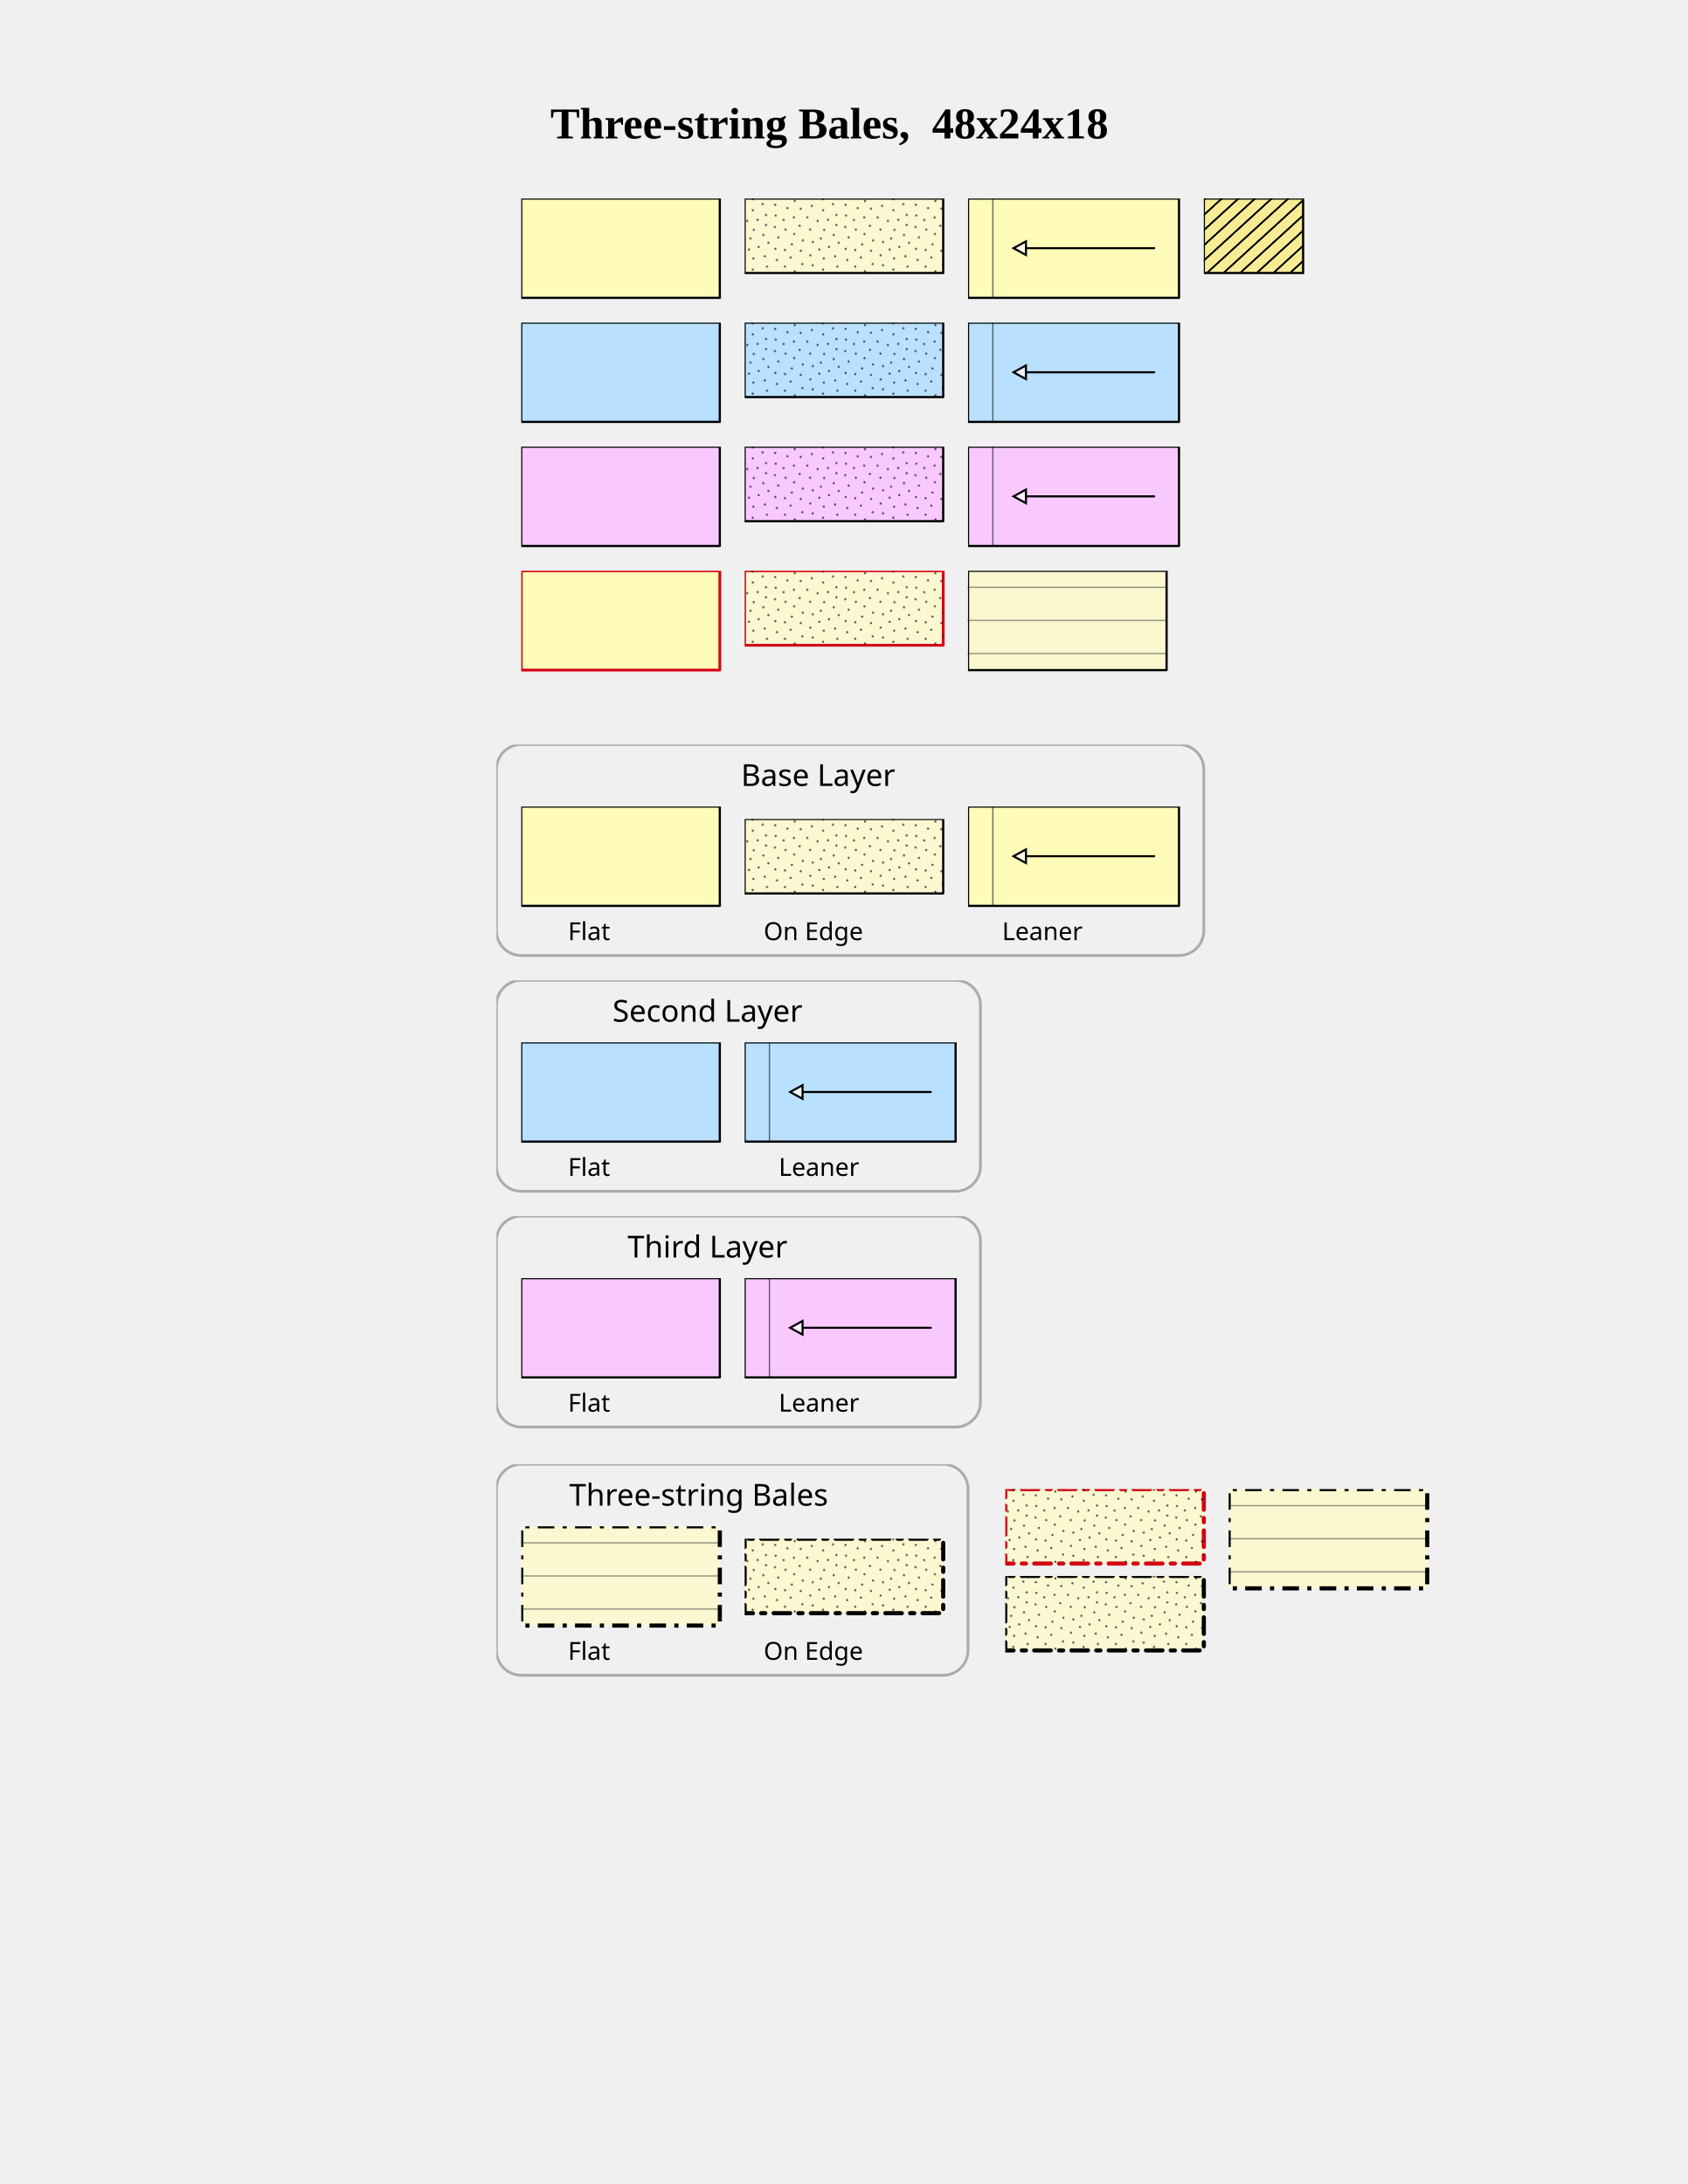
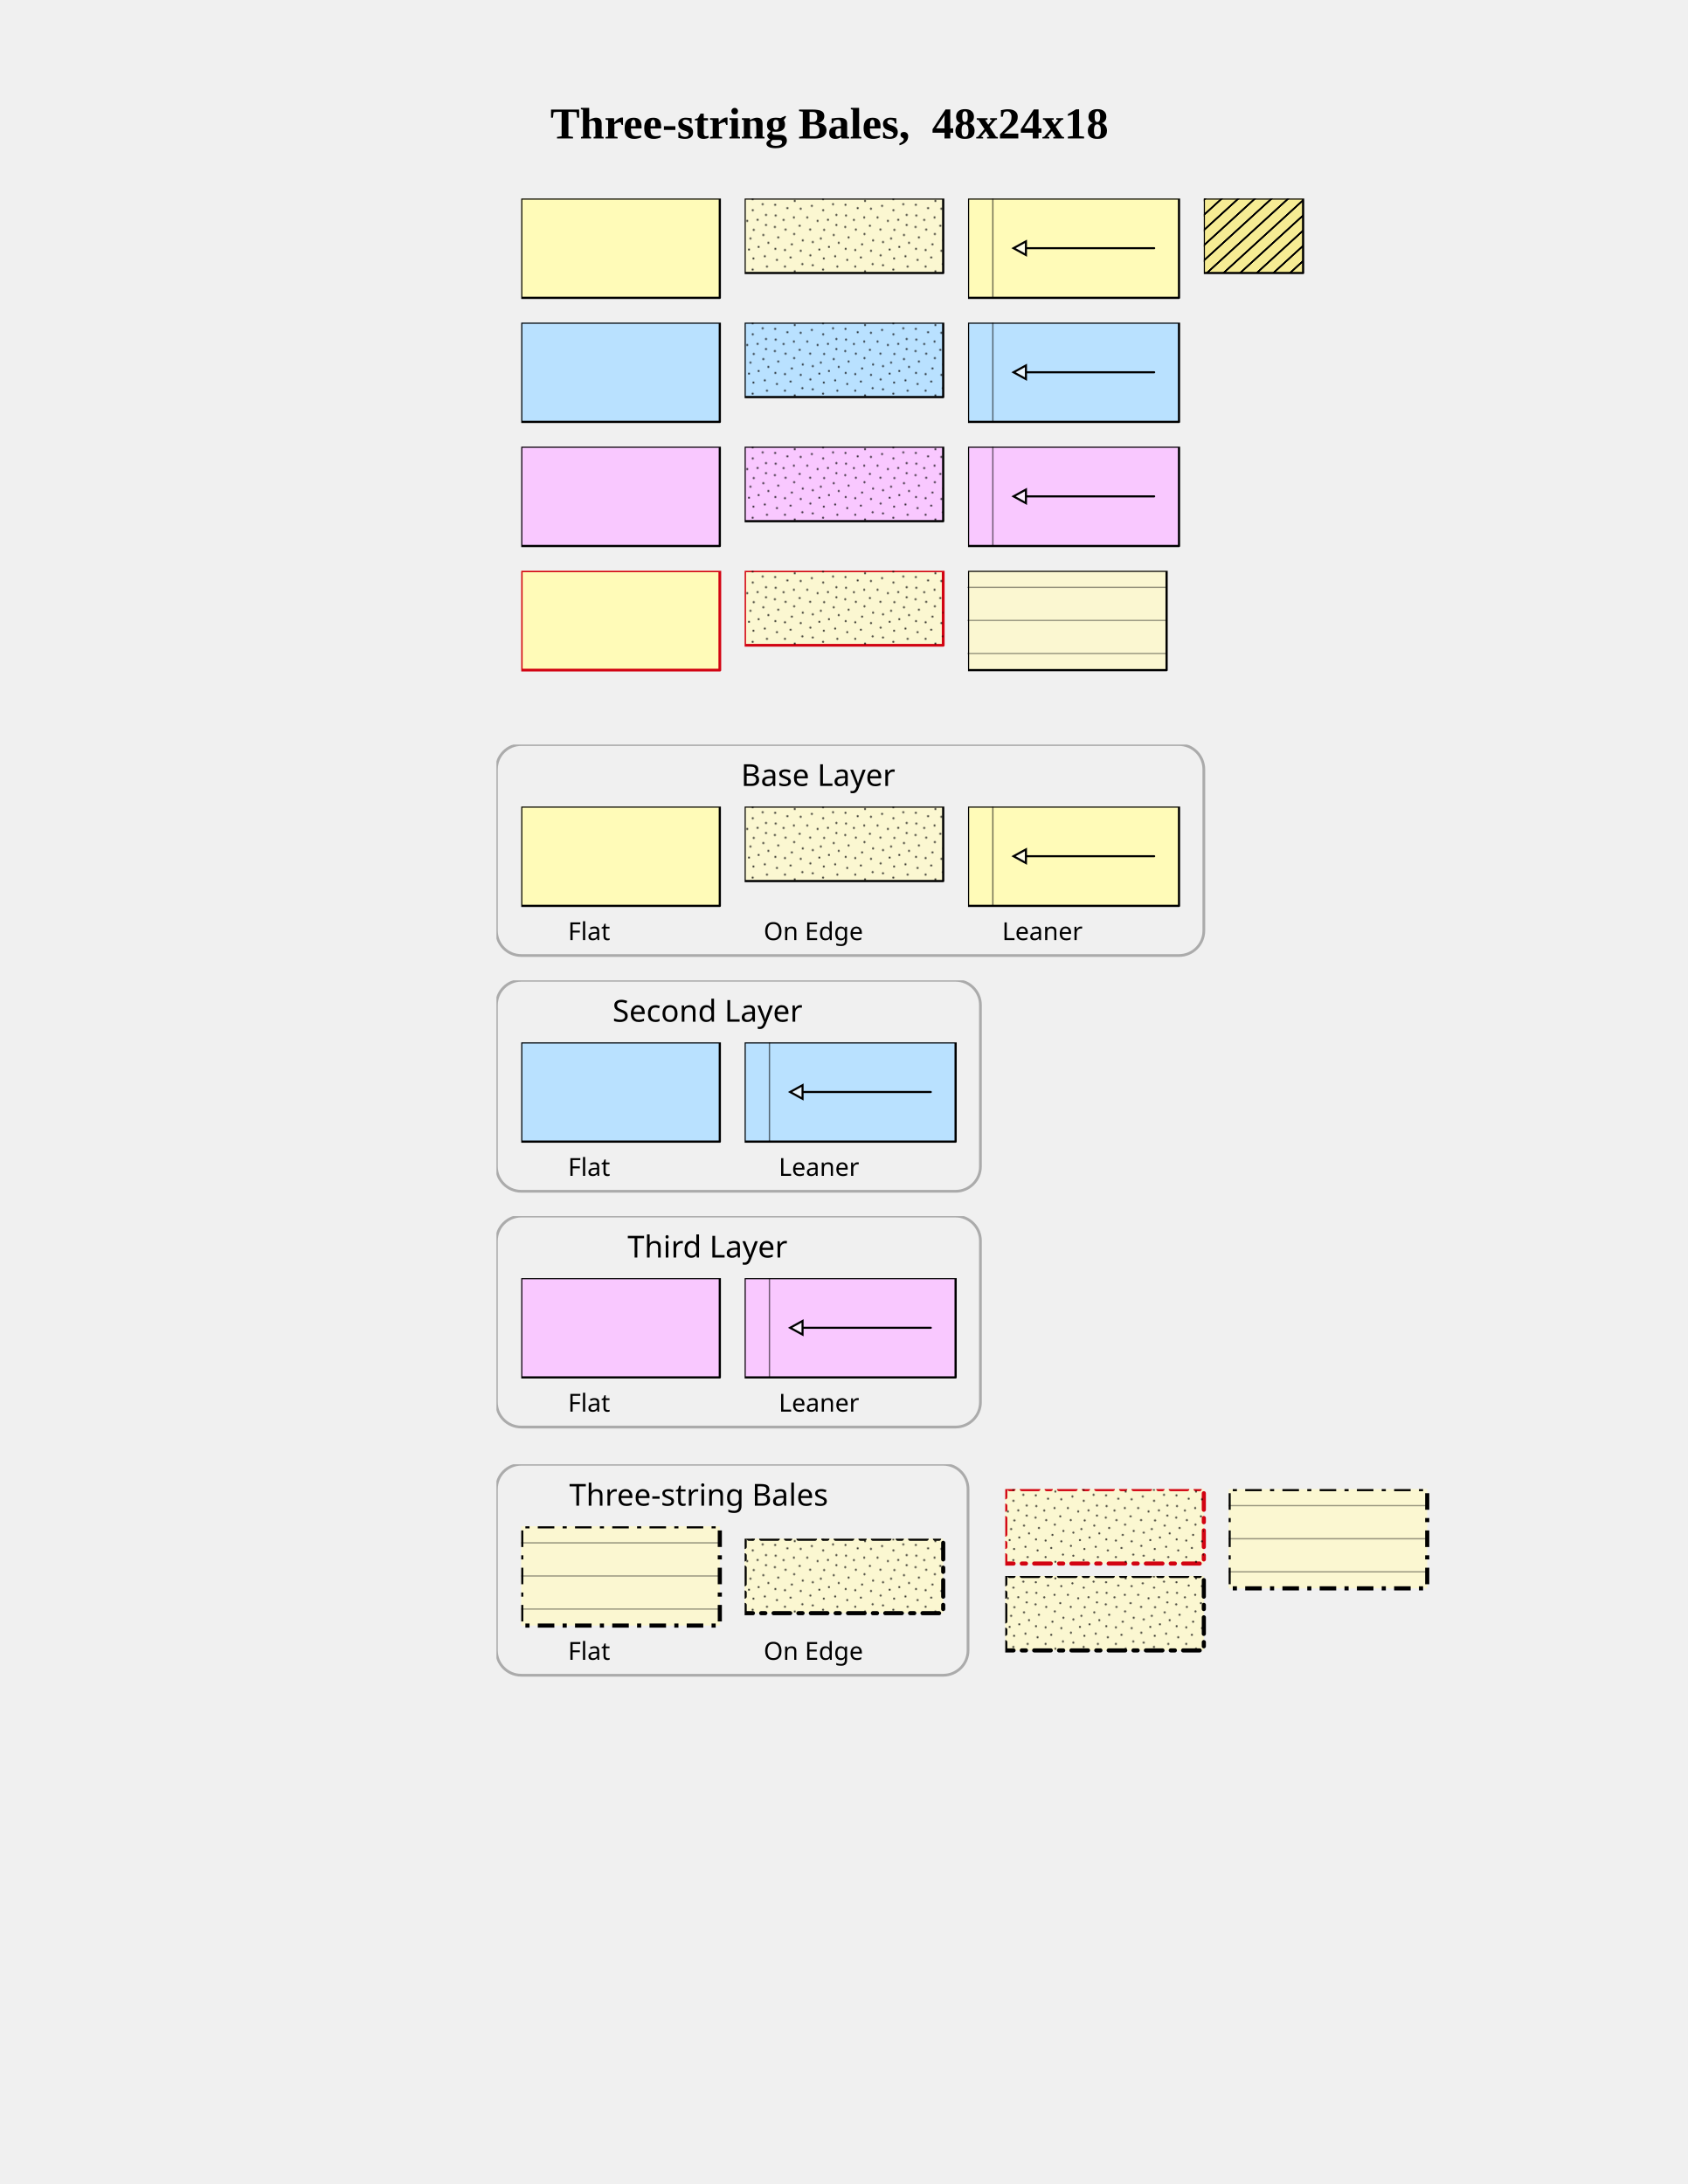
<svg xmlns="http://www.w3.org/2000/svg" xmlns:ns2="http://dairiki.org/barnhunt/inkscape-extensions" xmlns:xlink="http://www.w3.org/1999/xlink" width="8.5in" height="11in" viewBox="0 0 816 1056" version="1.1" id="svg219">
  <defs>
    <pattern xlink:href="#Strips1_5" id="bh-end-bale-stipple" patternTransform="matrix(0.6094059,0.6668921,-22.16151,20.25119,0,0)" />
    <pattern id="Strips1_5" patternTransform="translate(0,0) scale(10,10)" height="1" width="6" patternUnits="userSpaceOnUse">
      <rect height="2" width="1" y="-0.5" x="0" style="fill:black;stroke:none" />
    </pattern>
    <pattern xlink:href="#Polkadots-med" id="bh-edge-bale-stipple" patternTransform="scale(3.4)" />
    <pattern id="Polkadots-med" patternTransform="translate(0,0) scale(10,10)" height="10" width="10" patternUnits="userSpaceOnUse">
      <circle r="0.15" cy="0.810" cx="2.567" style="fill:black;stroke:none" />
      <circle r="0.15" cy="2.33" cx="3.048" style="fill:black;stroke:none" />
      <circle r="0.15" cy="2.415" cx="4.418" style="fill:black;stroke:none" />
      <circle r="0.15" cy="3.029" cx="1.844" style="fill:black;stroke:none" />
      <circle r="0.15" cy="1.363" cx="6.08" style="fill:black;stroke:none" />
      <circle r="0.15" cy="4.413" cx="5.819" style="fill:black;stroke:none" />
      <circle r="0.15" cy="4.048" cx="4.305" style="fill:black;stroke:none" />
      <circle r="0.15" cy="3.045" cx="5.541" style="fill:black;stroke:none" />
      <circle r="0.15" cy="5.527" cx="4.785" style="fill:black;stroke:none" />
      <circle r="0.15" cy="5.184" cx="2.667" style="fill:black;stroke:none" />
      <circle r="0.15" cy="1.448" cx="7.965" style="fill:black;stroke:none" />
      <circle r="0.15" cy="5.049" cx="7.047" style="fill:black;stroke:none" />
      <circle r="0.15" cy="0.895" cx="4.340" style="fill:black;stroke:none" />
      <circle r="0.15" cy="0.340" cx="7.125" style="fill:black;stroke:none" />
      <circle r="0.15" cy="1.049" cx="9.553" style="fill:black;stroke:none" />
      <circle r="0.15" cy="2.689" cx="7.006" style="fill:black;stroke:none" />
      <circle r="0.15" cy="2.689" cx="8.909" style="fill:black;stroke:none" />
      <circle r="0.15" cy="4.407" cx="9.315" style="fill:black;stroke:none" />
      <circle r="0.15" cy="3.870" cx="7.820" style="fill:black;stroke:none" />
      <circle r="0.15" cy="5.948" cx="8.270" style="fill:black;stroke:none" />
      <circle r="0.15" cy="7.428" cx="7.973" style="fill:black;stroke:none" />
      <circle r="0.15" cy="8.072" cx="9.342" style="fill:black;stroke:none" />
      <circle r="0.15" cy="9.315" cx="8.206" style="fill:black;stroke:none" />
      <circle r="0.15" cy="9.475" cx="9.682" style="fill:black;stroke:none" />
      <circle r="0.15" cy="6.186" cx="9.688" style="fill:black;stroke:none" />
      <circle r="0.15" cy="6.296" cx="3.379" style="fill:black;stroke:none" />
      <circle r="0.15" cy="8.204" cx="2.871" style="fill:black;stroke:none" />
      <circle r="0.15" cy="8.719" cx="4.59" style="fill:black;stroke:none" />
      <circle r="0.15" cy="9.671" cx="3.181" style="fill:black;stroke:none" />
      <circle r="0.15" cy="7.315" cx="5.734" style="fill:black;stroke:none" />
      <circle r="0.15" cy="6.513" cx="6.707" style="fill:black;stroke:none" />
      <circle r="0.15" cy="9.670" cx="5.730" style="fill:black;stroke:none" />
      <circle r="0.15" cy="8.373" cx="6.535" style="fill:black;stroke:none" />
      <circle r="0.15" cy="7.154" cx="4.37" style="fill:black;stroke:none" />
      <circle r="0.15" cy="7.25" cx="0.622" style="fill:black;stroke:none" />
      <circle r="0.15" cy="5.679" cx="0.831" style="fill:black;stroke:none" />
      <circle r="0.15" cy="8.519" cx="1.257" style="fill:black;stroke:none" />
      <circle r="0.15" cy="6.877" cx="1.989" style="fill:black;stroke:none" />
      <circle r="0.15" cy="3.181" cx="0.374" style="fill:black;stroke:none" />
      <circle r="0.15" cy="1.664" cx="1.166" style="fill:black;stroke:none" />
      <circle r="0.15" cy="0.093" cx="1.151" style="fill:black;stroke:none" />
      <circle r="0.15" cy="10.093" cx="1.151" style="fill:black;stroke:none" />
      <circle r="0.15" cy="4.451" cx="1.302" style="fill:black;stroke:none" />
      <circle r="0.15" cy="3.763" cx="3.047" style="fill:black;stroke:none" />
    </pattern>
    <symbol id="bale-1-48x24x18" ns2:count-as="bale-48x24x18">
      <rect height="48" width="96" style="opacity:1;fill:#fffbb8;fill-opacity:1;stroke:#000000;stroke-width:1.067;stroke-linecap:round;stroke-linejoin:round;stroke-miterlimit:4" x="0" y="0" />
    </symbol>
    <symbol id="bale-1-edge-48x24x18" ns2:count-as="bale-48x24x18">
      <rect height="36" width="96" style="opacity:1;fill:#fbf7d1;fill-opacity:1;stroke:#000000;stroke-width:1.067;stroke-linecap:round;stroke-linejoin:round;stroke-miterlimit:4;stroke-dasharray:none;stroke-dashoffset:0;stroke-opacity:1" x="0" y="0" />
      <rect style="fill:url(#bh-edge-bale-stipple);fill-opacity:0.7;stroke:none" width="96" height="36" x="0" y="0" />
    </symbol>
    <symbol id="bale-1-leaner-48x24x18" ns2:count-as="bale-48x24x18">
      <rect style="fill:#fffbb8;fill-opacity:1;stroke:#000000;stroke-width:1.067;stroke-linecap:butt;stroke-linejoin:round;stroke-miterlimit:4;stroke-opacity:1" width="102" height="48" x="0" y="0" />
      <path style="fill:none;stroke:#000000;stroke-width:0.64;stroke-linecap:butt;stroke-miterlimit:4;stroke-opacity:0.553" d="M 12,0 V 48" />
      <path d="M 90,24 H 28 v -3.3 l -6,3.3 6,3.3 V 24" style="fill:#ffffff;fill-opacity:0.698;fill-rule:evenodd;stroke:#000000;stroke-width:1px;stroke-linecap:round;stroke-linejoin:miter;stroke-opacity:1" />
    </symbol>
    <symbol id="bale-2-48x24x18" ns2:count-as="bale-48x24x18">
      <rect y="0" x="0" style="opacity:1;fill:#b9e1ff;fill-opacity:1;stroke:#000000;stroke-width:1.067;stroke-linecap:round;stroke-linejoin:round;stroke-miterlimit:4" width="96" height="48" />
    </symbol>
    <symbol id="bale-2-edge-48x24x18" ns2:count-as="bale-48x24x18">
      <rect y="0" x="0" style="opacity:1;fill:#b9e1ff;fill-opacity:1;stroke:#000000;stroke-width:1.067;stroke-linecap:round;stroke-linejoin:round;stroke-miterlimit:4;stroke-dasharray:none;stroke-dashoffset:0;stroke-opacity:1" width="96" height="36" />
      <rect width="96" height="36" x="0" y="0" style="fill:url(#bh-edge-bale-stipple);fill-opacity:0.7;stroke:none" />
    </symbol>
    <symbol id="bale-2-leaner-48x24x18" ns2:count-as="bale-48x24x18">
      <rect y="0" x="0" height="48" width="102" style="fill:#b9e1ff;fill-opacity:1;stroke:#000000;stroke-width:1.067;stroke-linecap:butt;stroke-linejoin:round;stroke-miterlimit:4;stroke-dasharray:none;stroke-opacity:1" />
      <path d="M 12,0 V 48" style="fill:none;fill-opacity:0.75;fill-rule:evenodd;stroke:#000000;stroke-width:0.64;stroke-linecap:butt;stroke-linejoin:miter;stroke-miterlimit:4;stroke-dasharray:none;stroke-opacity:0.553" />
      <path style="fill:#ffffff;fill-opacity:0.698;fill-rule:evenodd;stroke:#000000;stroke-width:1px;stroke-linecap:round;stroke-linejoin:miter;stroke-opacity:1" d="M 90,24 H 28 v -3.3 l -6,3.3 6,3.3 V 24" />
    </symbol>
    <symbol id="bale-3-48x24x18" ns2:count-as="bale-48x24x18">
      <rect height="48" width="96" style="opacity:1;fill:#f9c8ff;fill-opacity:1;stroke:#000000;stroke-width:1.067;stroke-linecap:round;stroke-linejoin:round;stroke-miterlimit:4" x="0" y="0" />
    </symbol>
    <symbol id="bale-3-edge-48x24x18" ns2:count-as="bale-48x24x18">
      <rect height="36" width="96" style="opacity:1;fill:#f9c8ff;fill-opacity:1;stroke:#000000;stroke-width:1.067;stroke-linecap:round;stroke-linejoin:round;stroke-miterlimit:4;stroke-dasharray:none;stroke-dashoffset:0;stroke-opacity:1" x="0" y="0" />
      <rect width="96" height="36" x="0" y="0" style="fill:url(#bh-edge-bale-stipple);fill-opacity:0.7;stroke:none" />
    </symbol>
    <symbol id="bale-3-leaner-48x24x18" ns2:count-as="bale-48x24x18">
      <rect style="fill:#f9c8ff;fill-opacity:1;stroke:#000000;stroke-width:1.067;stroke-linecap:butt;stroke-linejoin:round;stroke-miterlimit:4;stroke-dasharray:none;stroke-opacity:1" width="102" height="48" x="0" y="0" />
      <path style="fill:none;fill-opacity:0.75;fill-rule:evenodd;stroke:#000000;stroke-width:0.64;stroke-linecap:butt;stroke-linejoin:miter;stroke-miterlimit:4;stroke-dasharray:none;stroke-opacity:0.553" d="M 12,0 V 48" />
      <path style="fill:#ffffff;fill-opacity:0.698;fill-rule:evenodd;stroke:#000000;stroke-width:1px;stroke-linecap:round;stroke-linejoin:miter;stroke-opacity:1" d="M 90,24 H 28 v -3.3 l -6,3.3 6,3.3 V 24" />
    </symbol>
    <symbol id="bale-1-anchor-48x24x18" ns2:count-as="bale-48x24x18">
      <rect y="0" x="0" style="opacity:1;fill:#fffbb8;fill-opacity:1;stroke:#d20312;stroke-width:1.333;stroke-linecap:round;stroke-linejoin:round;stroke-miterlimit:4;stroke-dasharray:none;stroke-dashoffset:0;stroke-opacity:1" width="96" height="48" />
    </symbol>
    <symbol id="bale-1-anchor-edge-48x24x18" ns2:count-as="bale-48x24x18">
      <rect y="0" x="0" style="opacity:1;fill:#fbf7d1;fill-opacity:1;stroke:#d20312;stroke-width:1.333;stroke-linecap:round;stroke-linejoin:round;stroke-miterlimit:4;stroke-dasharray:none;stroke-dashoffset:0;stroke-opacity:1" width="96" height="36" />
      <rect width="96" height="36" x="0" y="0" style="fill:url(#bh-edge-bale-stipple);fill-opacity:0.7;stroke:none" />
    </symbol>
    <symbol id="bale-1-with-strings-48x24x18" ns2:count-as="bale-48x24x18">
      <rect style="display:inline;fill:#fbf7d1;fill-opacity:1;stroke:#000000;stroke-width:1.067;stroke-linecap:butt;stroke-linejoin:round;stroke-miterlimit:4;stroke-opacity:1" width="96" height="48" x="0" y="0" />
      <path style="display:inline;fill:none;stroke:#000000;stroke-width:0.625;stroke-linecap:round;stroke-opacity:0.4" d="M 0,8 H 96" id="string-48x24x18" />
      <use x="0" y="0" xlink:href="#string-48x24x18" transform="translate(0,16)" width="100%" height="100%" />
      <use x="0" y="0" xlink:href="#string-48x24x18" transform="translate(0,32)" width="100%" height="100%" />
    </symbol>
    <symbol id="legend-1-48x24x18">
      <g>
-         <use xlink:href="#bale-1-48x24x18" x="0" y="0" width="100%" height="100%" transform="translate(12,30)" />
-         <use xlink:href="#bale-1-edge-48x24x18" x="0" y="0" width="100%" height="100%" transform="translate(120,36)" />
-         <use xlink:href="#bale-1-leaner-48x24x18" x="0" y="0" width="100%" height="100%" transform="translate(228, 30)" />
-         <text xml:space="preserve" style="font-style:normal;font-variant:normal;font-weight:normal;font-stretch:normal;font-size:12px;line-height:125%;font-family:'Rock Salt';-inkscape-font-specification:'Rock Salt, Normal';font-variant-ligatures:normal;font-variant-caps:normal;font-variant-numeric:normal;font-feature-settings:normal;text-align:center;letter-spacing:0px;word-spacing:0px;writing-mode:lr-tb;text-anchor:middle;fill:#000000;fill-opacity:1;stroke:none;stroke-width:1px;stroke-linecap:butt;stroke-linejoin:miter;stroke-opacity:1" x="58.84" y="94.546" transform="translate(0,0)">
+         <use xlink:href="#bale-1-48x24x18" x="12" y="30" width="100%" height="100%" />
+         <use xlink:href="#bale-1-edge-48x24x18" x="120" y="30" width="100%" height="100%" />
+         <use xlink:href="#bale-1-leaner-48x24x18" x="228" y="30" width="100%" height="100%" />
+         <text xml:space="preserve" style="font-style:normal;font-variant:normal;font-weight:normal;font-stretch:normal;font-size:12px;line-height:125%;font-family:'Rock Salt';-inkscape-font-specification:'Rock Salt, Normal';font-variant-ligatures:normal;font-variant-caps:normal;font-variant-numeric:normal;font-feature-settings:normal;text-align:center;letter-spacing:0px;word-spacing:0px;writing-mode:lr-tb;text-anchor:middle;fill:#000000;fill-opacity:1;stroke:none;stroke-width:1px;stroke-linecap:butt;stroke-linejoin:miter;stroke-opacity:1" x="60" y="94.546">
          <tspan x="58.84" y="94.546">Flat</tspan>
        </text>
-         <text y="94.546" x="167.277" style="font-style:normal;font-variant:normal;font-weight:normal;font-stretch:normal;font-size:12px;line-height:125%;font-family:'Rock Salt';-inkscape-font-specification:'Rock Salt, Normal';font-variant-ligatures:normal;font-variant-caps:normal;font-variant-numeric:normal;font-feature-settings:normal;text-align:center;letter-spacing:0px;word-spacing:0px;writing-mode:lr-tb;text-anchor:middle;fill:#000000;fill-opacity:1;stroke:none;stroke-width:1px;stroke-linecap:butt;stroke-linejoin:miter;stroke-opacity:1" xml:space="preserve" transform="translate(0,0)">
+         <text y="94.546" x="168" style="font-style:normal;font-variant:normal;font-weight:normal;font-stretch:normal;font-size:12px;line-height:125%;font-family:'Rock Salt';-inkscape-font-specification:'Rock Salt, Normal';font-variant-ligatures:normal;font-variant-caps:normal;font-variant-numeric:normal;font-feature-settings:normal;text-align:center;letter-spacing:0px;word-spacing:0px;writing-mode:lr-tb;text-anchor:middle;fill:#000000;fill-opacity:1;stroke:none;stroke-width:1px;stroke-linecap:butt;stroke-linejoin:miter;stroke-opacity:1" xml:space="preserve">
          <tspan y="94.546" x="167.277">On Edge</tspan>
        </text>
-         <text xml:space="preserve" style="font-style:normal;font-variant:normal;font-weight:normal;font-stretch:normal;font-size:12px;line-height:125%;font-family:'Rock Salt';-inkscape-font-specification:'Rock Salt, Normal';font-variant-ligatures:normal;font-variant-caps:normal;font-variant-numeric:normal;font-feature-settings:normal;text-align:center;letter-spacing:0px;word-spacing:0px;writing-mode:lr-tb;text-anchor:middle;fill:#000000;fill-opacity:1;stroke:none;stroke-width:1px;stroke-linecap:butt;stroke-linejoin:miter;stroke-opacity:1" x="277.982" y="94.546" transform="translate(0,0)">
+         <text xml:space="preserve" style="font-style:normal;font-variant:normal;font-weight:normal;font-stretch:normal;font-size:12px;line-height:125%;font-family:'Rock Salt';-inkscape-font-specification:'Rock Salt, Normal';font-variant-ligatures:normal;font-variant-caps:normal;font-variant-numeric:normal;font-feature-settings:normal;text-align:center;letter-spacing:0px;word-spacing:0px;writing-mode:lr-tb;text-anchor:middle;fill:#000000;fill-opacity:1;stroke:none;stroke-width:1px;stroke-linecap:butt;stroke-linejoin:miter;stroke-opacity:1" x="279" y="94.546">
          <tspan x="277.982" y="94.546">Leaner</tspan>
        </text>
      </g>
-       <text y="20.02" x="168.883" style="font-style:normal;font-variant:normal;font-weight:normal;font-stretch:normal;font-size:14.667px;line-height:125%;font-family:'Rock Salt';-inkscape-font-specification:'Rock Salt, Normal';font-variant-ligatures:normal;font-variant-caps:normal;font-variant-numeric:normal;font-feature-settings:normal;text-align:center;letter-spacing:0px;word-spacing:0px;writing-mode:lr-tb;text-anchor:middle;fill:#000000;fill-opacity:1;stroke:none;stroke-width:1px;stroke-linecap:butt;stroke-linejoin:miter;stroke-opacity:1" xml:space="preserve" transform="translate(0, 0)">
+       <text y="20.02" x="171" style="font-style:normal;font-variant:normal;font-weight:normal;font-stretch:normal;font-size:14.667px;line-height:125%;font-family:'Rock Salt';-inkscape-font-specification:'Rock Salt, Normal';font-variant-ligatures:normal;font-variant-caps:normal;font-variant-numeric:normal;font-feature-settings:normal;text-align:center;letter-spacing:0px;word-spacing:0px;writing-mode:lr-tb;text-anchor:middle;fill:#000000;fill-opacity:1;stroke:none;stroke-width:1px;stroke-linecap:butt;stroke-linejoin:miter;stroke-opacity:1" xml:space="preserve">
        <tspan y="20.02" x="168.883">Base Layer</tspan>
      </text>
      <rect ry="12" rx="12" y="0" x="0" height="102" width="342" style="opacity:0.687;fill:none;fill-opacity:1;fill-rule:evenodd;stroke:#8c8c8c;stroke-width:1.333;stroke-linecap:round;stroke-linejoin:round;stroke-miterlimit:4;stroke-dasharray:none;stroke-dashoffset:0;stroke-opacity:1" />
    </symbol>
    <symbol id="legend-2-48x24x18">
      <g>
-         <text y="94.546" x="58.84" style="font-style:normal;font-variant:normal;font-weight:normal;font-stretch:normal;font-size:12px;line-height:125%;font-family:'Rock Salt';-inkscape-font-specification:'Rock Salt, Normal';font-variant-ligatures:normal;font-variant-caps:normal;font-variant-numeric:normal;font-feature-settings:normal;text-align:center;letter-spacing:0px;word-spacing:0px;writing-mode:lr-tb;text-anchor:middle;fill:#000000;fill-opacity:1;stroke:none;stroke-width:1px;stroke-linecap:butt;stroke-linejoin:miter;stroke-opacity:1" xml:space="preserve" transform="translate(0,0)">
+         <text y="94.546" x="60" style="font-style:normal;font-variant:normal;font-weight:normal;font-stretch:normal;font-size:12px;line-height:125%;font-family:'Rock Salt';-inkscape-font-specification:'Rock Salt, Normal';font-variant-ligatures:normal;font-variant-caps:normal;font-variant-numeric:normal;font-feature-settings:normal;text-align:center;letter-spacing:0px;word-spacing:0px;writing-mode:lr-tb;text-anchor:middle;fill:#000000;fill-opacity:1;stroke:none;stroke-width:1px;stroke-linecap:butt;stroke-linejoin:miter;stroke-opacity:1" xml:space="preserve">
          <tspan y="94.546" x="58.84">Flat</tspan>
        </text>
-         <text y="94.546" x="169.982" style="font-style:normal;font-variant:normal;font-weight:normal;font-stretch:normal;font-size:12px;line-height:125%;font-family:'Rock Salt';-inkscape-font-specification:'Rock Salt, Normal';font-variant-ligatures:normal;font-variant-caps:normal;font-variant-numeric:normal;font-feature-settings:normal;text-align:center;letter-spacing:0px;word-spacing:0px;writing-mode:lr-tb;text-anchor:middle;fill:#000000;fill-opacity:1;stroke:none;stroke-width:1px;stroke-linecap:butt;stroke-linejoin:miter;stroke-opacity:1" xml:space="preserve" transform="translate(0,0)">
+         <text y="94.546" x="171" style="font-style:normal;font-variant:normal;font-weight:normal;font-stretch:normal;font-size:12px;line-height:125%;font-family:'Rock Salt';-inkscape-font-specification:'Rock Salt, Normal';font-variant-ligatures:normal;font-variant-caps:normal;font-variant-numeric:normal;font-feature-settings:normal;text-align:center;letter-spacing:0px;word-spacing:0px;writing-mode:lr-tb;text-anchor:middle;fill:#000000;fill-opacity:1;stroke:none;stroke-width:1px;stroke-linecap:butt;stroke-linejoin:miter;stroke-opacity:1" xml:space="preserve">
          <tspan y="94.546" x="169.982">Leaner</tspan>
        </text>
-         <use xlink:href="#bale-2-48x24x18" x="0" y="0" width="100%" height="100%" transform="translate(12,30)" />
-         <use xlink:href="#bale-2-leaner-48x24x18" x="0" y="0" width="100%" height="100%" transform="translate(120,30)" />
-       </g>
-       <text xml:space="preserve" style="font-style:normal;font-variant:normal;font-weight:normal;font-stretch:normal;font-size:14.667px;line-height:125%;font-family:'Rock Salt';-inkscape-font-specification:'Rock Salt, Normal';font-variant-ligatures:normal;font-variant-caps:normal;font-variant-numeric:normal;font-feature-settings:normal;text-align:center;letter-spacing:0px;word-spacing:0px;writing-mode:lr-tb;text-anchor:middle;fill:#000000;fill-opacity:1;stroke:none;stroke-width:1px;stroke-linecap:butt;stroke-linejoin:miter;stroke-opacity:1" x="115.396" y="20.02" transform="translate(0, 0)">
+         <use xlink:href="#bale-2-48x24x18" x="12" y="30" width="100%" height="100%" />
+         <use xlink:href="#bale-2-leaner-48x24x18" x="120" y="30" width="100%" height="100%" />
+       </g>
+       <text xml:space="preserve" style="font-style:normal;font-variant:normal;font-weight:normal;font-stretch:normal;font-size:14.667px;line-height:125%;font-family:'Rock Salt';-inkscape-font-specification:'Rock Salt, Normal';font-variant-ligatures:normal;font-variant-caps:normal;font-variant-numeric:normal;font-feature-settings:normal;text-align:center;letter-spacing:0px;word-spacing:0px;writing-mode:lr-tb;text-anchor:middle;fill:#000000;fill-opacity:1;stroke:none;stroke-width:1px;stroke-linecap:butt;stroke-linejoin:miter;stroke-opacity:1" x="117" y="20.02">
        <tspan x="115.396" y="20.02">Second Layer</tspan>
      </text>
      <rect style="opacity:0.687;fill:none;fill-opacity:1;fill-rule:evenodd;stroke:#8c8c8c;stroke-width:1.333;stroke-linecap:round;stroke-linejoin:round;stroke-miterlimit:4;stroke-dasharray:none;stroke-dashoffset:0;stroke-opacity:1" width="234" height="102" x="0" y="0" rx="12" ry="12" />
    </symbol>
    <symbol id="legend-3-48x24x18">
      <g>
-         <text xml:space="preserve" style="font-style:normal;font-variant:normal;font-weight:normal;font-stretch:normal;font-size:12px;line-height:125%;font-family:'Rock Salt';-inkscape-font-specification:'Rock Salt, Normal';font-variant-ligatures:normal;font-variant-caps:normal;font-variant-numeric:normal;font-feature-settings:normal;text-align:center;letter-spacing:0px;word-spacing:0px;writing-mode:lr-tb;text-anchor:middle;fill:#000000;fill-opacity:1;stroke:none;stroke-width:1px;stroke-linecap:butt;stroke-linejoin:miter;stroke-opacity:1" x="58.84" y="94.546" transform="translate(0,0)">
+         <text xml:space="preserve" style="font-style:normal;font-variant:normal;font-weight:normal;font-stretch:normal;font-size:12px;line-height:125%;font-family:'Rock Salt';-inkscape-font-specification:'Rock Salt, Normal';font-variant-ligatures:normal;font-variant-caps:normal;font-variant-numeric:normal;font-feature-settings:normal;text-align:center;letter-spacing:0px;word-spacing:0px;writing-mode:lr-tb;text-anchor:middle;fill:#000000;fill-opacity:1;stroke:none;stroke-width:1px;stroke-linecap:butt;stroke-linejoin:miter;stroke-opacity:1" x="60" y="94.546">
          <tspan x="58.84" y="94.546">Flat</tspan>
        </text>
-         <text xml:space="preserve" style="font-style:normal;font-variant:normal;font-weight:normal;font-stretch:normal;font-size:12px;line-height:125%;font-family:'Rock Salt';-inkscape-font-specification:'Rock Salt, Normal';font-variant-ligatures:normal;font-variant-caps:normal;font-variant-numeric:normal;font-feature-settings:normal;text-align:center;letter-spacing:0px;word-spacing:0px;writing-mode:lr-tb;text-anchor:middle;fill:#000000;fill-opacity:1;stroke:none;stroke-width:1px;stroke-linecap:butt;stroke-linejoin:miter;stroke-opacity:1" x="169.982" y="94.546" transform="translate(0,0)">
+         <text xml:space="preserve" style="font-style:normal;font-variant:normal;font-weight:normal;font-stretch:normal;font-size:12px;line-height:125%;font-family:'Rock Salt';-inkscape-font-specification:'Rock Salt, Normal';font-variant-ligatures:normal;font-variant-caps:normal;font-variant-numeric:normal;font-feature-settings:normal;text-align:center;letter-spacing:0px;word-spacing:0px;writing-mode:lr-tb;text-anchor:middle;fill:#000000;fill-opacity:1;stroke:none;stroke-width:1px;stroke-linecap:butt;stroke-linejoin:miter;stroke-opacity:1" x="171" y="94.546">
          <tspan x="169.982" y="94.546">Leaner</tspan>
        </text>
-         <use xlink:href="#bale-3-48x24x18" x="0" y="0" width="100%" height="100%" transform="translate(12,30)" />
-         <use xlink:href="#bale-3-leaner-48x24x18" x="0" y="0" width="100%" height="100%" transform="translate(120,30)" />
-       </g>
-       <text y="20.02" x="115.396" style="font-style:normal;font-variant:normal;font-weight:normal;font-stretch:normal;font-size:14.667px;line-height:125%;font-family:'Rock Salt';-inkscape-font-specification:'Rock Salt, Normal';font-variant-ligatures:normal;font-variant-caps:normal;font-variant-numeric:normal;font-feature-settings:normal;text-align:center;letter-spacing:0px;word-spacing:0px;writing-mode:lr-tb;text-anchor:middle;fill:#000000;fill-opacity:1;stroke:none;stroke-width:1px;stroke-linecap:butt;stroke-linejoin:miter;stroke-opacity:1" xml:space="preserve" transform="translate(0, 0)">
+         <use xlink:href="#bale-3-48x24x18" x="12" y="30" width="100%" height="100%" />
+         <use xlink:href="#bale-3-leaner-48x24x18" x="120" y="30" width="100%" height="100%" />
+       </g>
+       <text x="117" y="20.02" style="font-style:normal;font-variant:normal;font-weight:normal;font-stretch:normal;font-size:14.667px;line-height:125%;font-family:'Rock Salt';-inkscape-font-specification:'Rock Salt, Normal';font-variant-ligatures:normal;font-variant-caps:normal;font-variant-numeric:normal;font-feature-settings:normal;text-align:center;letter-spacing:0px;word-spacing:0px;writing-mode:lr-tb;text-anchor:middle;fill:#000000;fill-opacity:1;stroke:none;stroke-width:1px;stroke-linecap:butt;stroke-linejoin:miter;stroke-opacity:1" xml:space="preserve">
        <tspan y="20.02" x="115.396">Third Layer</tspan>
      </text>
      <rect ry="12" rx="12" y="0" x="0" height="102" width="234" style="opacity:0.687;fill:none;fill-opacity:1;fill-rule:evenodd;stroke:#8c8c8c;stroke-width:1.333;stroke-linecap:round;stroke-linejoin:round;stroke-miterlimit:4;stroke-dasharray:none;stroke-dashoffset:0;stroke-opacity:1" />
    </symbol>
    <symbol id="bale-1-edge-alt-48x24x18" ns2:count-as="bale-48x24x18">
      <rect y="0" x="0" style="opacity:1;fill:#fbf7d1;fill-opacity:1;stroke:#000000;stroke-width:2;stroke-linecap:round;stroke-linejoin:round;stroke-miterlimit:4;stroke-dasharray:8, 4, 2, 4;stroke-dashoffset:10;stroke-opacity:1" width="96" height="36" />
      <rect y="0" x="0" height="36" width="96" style="fill:url(#bh-edge-bale-stipple);fill-opacity:0.7;stroke:none" />
    </symbol>
    <symbol id="legend-1-alt-48x24x18">
      <g>
-         <use transform="translate(12,30)" height="100%" width="100%" y="0" x="0" xlink:href="#bale-1-with-strings-alt-48x24x18" />
-         <use transform="translate(120,36)" height="100%" width="100%" y="0" x="0" xlink:href="#bale-1-edge-alt-48x24x18" />
-         <text y="94.546" x="58.84" style="font-style:normal;font-variant:normal;font-weight:normal;font-stretch:normal;font-size:12px;line-height:125%;font-family:'Rock Salt';-inkscape-font-specification:'Rock Salt, Normal';font-variant-ligatures:normal;font-variant-caps:normal;font-variant-numeric:normal;font-feature-settings:normal;text-align:center;letter-spacing:0px;word-spacing:0px;writing-mode:lr-tb;text-anchor:middle;fill:#000000;fill-opacity:1;stroke:none;stroke-width:1px;stroke-linecap:butt;stroke-linejoin:miter;stroke-opacity:1" xml:space="preserve" transform="translate(0,0)">
+         <use height="100%" width="100%" x="12" y="30" xlink:href="#bale-1-with-strings-alt-48x24x18" />
+         <use height="100%" width="100%" x="120" y="36" xlink:href="#bale-1-edge-alt-48x24x18" />
+         <text y="94.546" x="60" style="font-style:normal;font-variant:normal;font-weight:normal;font-stretch:normal;font-size:12px;line-height:125%;font-family:'Rock Salt';-inkscape-font-specification:'Rock Salt, Normal';font-variant-ligatures:normal;font-variant-caps:normal;font-variant-numeric:normal;font-feature-settings:normal;text-align:center;letter-spacing:0px;word-spacing:0px;writing-mode:lr-tb;text-anchor:middle;fill:#000000;fill-opacity:1;stroke:none;stroke-width:1px;stroke-linecap:butt;stroke-linejoin:miter;stroke-opacity:1" xml:space="preserve">
          <tspan y="94.546" x="58.84">Flat</tspan>
        </text>
-         <text xml:space="preserve" style="font-style:normal;font-variant:normal;font-weight:normal;font-stretch:normal;font-size:12px;line-height:125%;font-family:'Rock Salt';-inkscape-font-specification:'Rock Salt, Normal';font-variant-ligatures:normal;font-variant-caps:normal;font-variant-numeric:normal;font-feature-settings:normal;text-align:center;letter-spacing:0px;word-spacing:0px;writing-mode:lr-tb;text-anchor:middle;fill:#000000;fill-opacity:1;stroke:none;stroke-width:1px;stroke-linecap:butt;stroke-linejoin:miter;stroke-opacity:1" x="167.277" y="94.546" transform="translate(0,0)">
+         <text xml:space="preserve" style="font-style:normal;font-variant:normal;font-weight:normal;font-stretch:normal;font-size:12px;line-height:125%;font-family:'Rock Salt';-inkscape-font-specification:'Rock Salt, Normal';font-variant-ligatures:normal;font-variant-caps:normal;font-variant-numeric:normal;font-feature-settings:normal;text-align:center;letter-spacing:0px;word-spacing:0px;writing-mode:lr-tb;text-anchor:middle;fill:#000000;fill-opacity:1;stroke:none;stroke-width:1px;stroke-linecap:butt;stroke-linejoin:miter;stroke-opacity:1" x="168" y="94.546">
          <tspan x="167.277" y="94.546">On Edge</tspan>
        </text>
      </g>
-       <text xml:space="preserve" style="font-style:normal;font-variant:normal;font-weight:normal;font-stretch:normal;font-size:14.667px;line-height:125%;font-family:'Rock Salt';-inkscape-font-specification:'Rock Salt, Normal';font-variant-ligatures:normal;font-variant-caps:normal;font-variant-numeric:normal;font-feature-settings:normal;text-align:center;letter-spacing:0px;word-spacing:0px;writing-mode:lr-tb;text-anchor:middle;fill:#000000;fill-opacity:1;stroke:none;stroke-width:1px;stroke-linecap:butt;stroke-linejoin:miter;stroke-opacity:1" x="111.15" y="20.02" transform="translate(0, 0)">
+       <text xml:space="preserve" style="font-style:normal;font-variant:normal;font-weight:normal;font-stretch:normal;font-size:14.667px;line-height:125%;font-family:'Rock Salt';-inkscape-font-specification:'Rock Salt, Normal';font-variant-ligatures:normal;font-variant-caps:normal;font-variant-numeric:normal;font-feature-settings:normal;text-align:center;letter-spacing:0px;word-spacing:0px;writing-mode:lr-tb;text-anchor:middle;fill:#000000;fill-opacity:1;stroke:none;stroke-width:1px;stroke-linecap:butt;stroke-linejoin:miter;stroke-opacity:1" x="114" y="20.02">
        <tspan x="111.15" y="20.02">Three-string Bales</tspan>
      </text>
      <rect style="opacity:0.687;fill:none;fill-opacity:1;fill-rule:evenodd;stroke:#8c8c8c;stroke-width:1.333;stroke-linecap:round;stroke-linejoin:round;stroke-miterlimit:4;stroke-dasharray:none;stroke-dashoffset:0;stroke-opacity:1" width="228" height="102" x="0" y="0" rx="12" ry="12" />
    </symbol>
    <symbol id="bale-1-anchor-edge-alt-48x24x18" ns2:count-as="bale-48x24x18">
      <rect height="36" width="96" style="opacity:1;fill:#fbf7d1;fill-opacity:1;stroke:#d20312;stroke-width:2;stroke-linecap:round;stroke-linejoin:round;stroke-miterlimit:4;stroke-dasharray:8, 4, 2, 4;stroke-dashoffset:10;stroke-opacity:1" x="0" y="0" />
      <rect style="fill:url(#bh-edge-bale-stipple);fill-opacity:0.7;stroke:none" y="0" x="0" height="36" width="96" />
    </symbol>
    <symbol id="bale-1-with-strings-alt-48x24x18" ns2:count-as="bale-48x24x18">
      <rect y="0" x="0" height="48" width="96" style="display:inline;fill:#fbf7d1;fill-opacity:1;stroke:#000000;stroke-width:2;stroke-linecap:butt;stroke-linejoin:round;stroke-miterlimit:4;stroke-dasharray:8, 4, 2, 4;stroke-dashoffset:10;stroke-opacity:1" />
      <path id="string-alt-48x24x18" d="M 0,8 H 96" style="display:inline;fill:none;stroke:#000000;stroke-width:0.625;stroke-linecap:round;stroke-opacity:0.4" />
      <use height="100%" width="100%" transform="translate(0,16)" xlink:href="#string-alt-48x24x18" y="0" x="0" />
      <use height="100%" width="100%" transform="translate(0,32)" xlink:href="#string-alt-48x24x18" y="0" x="0" />
    </symbol>
    <symbol id="bale-1-end-48x24x18">
      <rect y="0" x="0" style="opacity:1;fill:#f6ec94;fill-opacity:1;stroke:#000000;stroke-width:1.067;stroke-linecap:round;stroke-linejoin:round;stroke-miterlimit:4;stroke-dasharray:none;stroke-dashoffset:0;stroke-opacity:1" width="48" height="36" />
      <rect y="0" x="0" height="36" width="48" style="fill:url(#bh-end-bale-stipple);fill-opacity:1;stroke:none" />
    </symbol>
  </defs>
  <text xml:space="preserve" style="font-style:normal;font-variant:normal;font-weight:bold;font-stretch:normal;font-size:21.333px;line-height:125%;text-align:center;text-anchor:middle;fill:#000000;fill-opacity:1;stroke:none;stroke-width:1px;stroke-linecap:butt;stroke-linejoin:miter;stroke-opacity:1" x="408.979" y="66.949">
    <tspan x="408.979" y="66.949">Three-string Bales,  48x24x18</tspan>
  </text>
  <use xlink:href="#bale-1-48x24x18" x="0" y="0" width="100%" height="100%" transform="translate(252,96)" />
  <use xlink:href="#bale-1-edge-48x24x18" transform="translate(360,96)" x="0" y="0" width="100%" height="100%" style="stroke-width:1;stroke-miterlimit:4;stroke-dasharray:none" />
  <use xlink:href="#bale-1-leaner-48x24x18" x="0" y="0" width="100%" height="100%" transform="translate(468,96)" />
  <use xlink:href="#bale-2-48x24x18" transform="translate(252,156)" x="0" y="0" width="100%" height="100%" />
  <use xlink:href="#bale-2-edge-48x24x18" transform="translate(360,156)" x="0" y="0" width="100%" height="100%" />
  <use xlink:href="#bale-2-leaner-48x24x18" transform="translate(468,156)" x="0" y="0" width="100%" height="100%" />
  <use xlink:href="#bale-3-48x24x18" transform="translate(252,216)" x="0" y="0" width="100%" height="100%" />
  <use xlink:href="#bale-3-edge-48x24x18" transform="translate(360,216)" x="0" y="0" width="100%" height="100%" />
  <use xlink:href="#bale-3-leaner-48x24x18" transform="translate(468,216)" x="0" y="0" width="100%" height="100%" />
  <use xlink:href="#bale-1-anchor-48x24x18" transform="translate(252,276)" x="0" y="0" width="100%" height="100%" />
  <use xlink:href="#bale-1-anchor-edge-48x24x18" transform="translate(360,276)" x="0" y="0" width="100%" height="100%" />
  <use xlink:href="#bale-1-with-strings-48x24x18" transform="translate(468,276)" x="0" y="0" width="100%" height="100%" />
  <use xlink:href="#legend-1-48x24x18" transform="translate(240,360)" x="0" y="0" width="100%" height="100%" />
  <use xlink:href="#legend-2-48x24x18" transform="translate(240,474)" x="0" y="0" width="100%" height="100%" />
  <use xlink:href="#legend-3-48x24x18" transform="translate(240,588)" x="0" y="0" width="100%" height="100%" />
  <use xlink:href="#bale-1-edge-alt-48x24x18" transform="translate(486,762)" x="0" y="0" width="100%" height="100%" />
  <use xlink:href="#legend-1-alt-48x24x18" transform="translate(240,708)" x="0" y="0" width="100%" height="100%" />
  <use xlink:href="#bale-1-anchor-edge-alt-48x24x18" transform="translate(486,720)" x="0" y="0" width="100%" height="100%" />
  <use xlink:href="#bale-1-with-strings-alt-48x24x18" transform="translate(594,720)" x="0" y="0" width="100%" height="100%" />
  <use xlink:href="#bale-1-end-48x24x18" transform="translate(582,96)" x="0" y="0" width="100%" height="100%" />
</svg>
